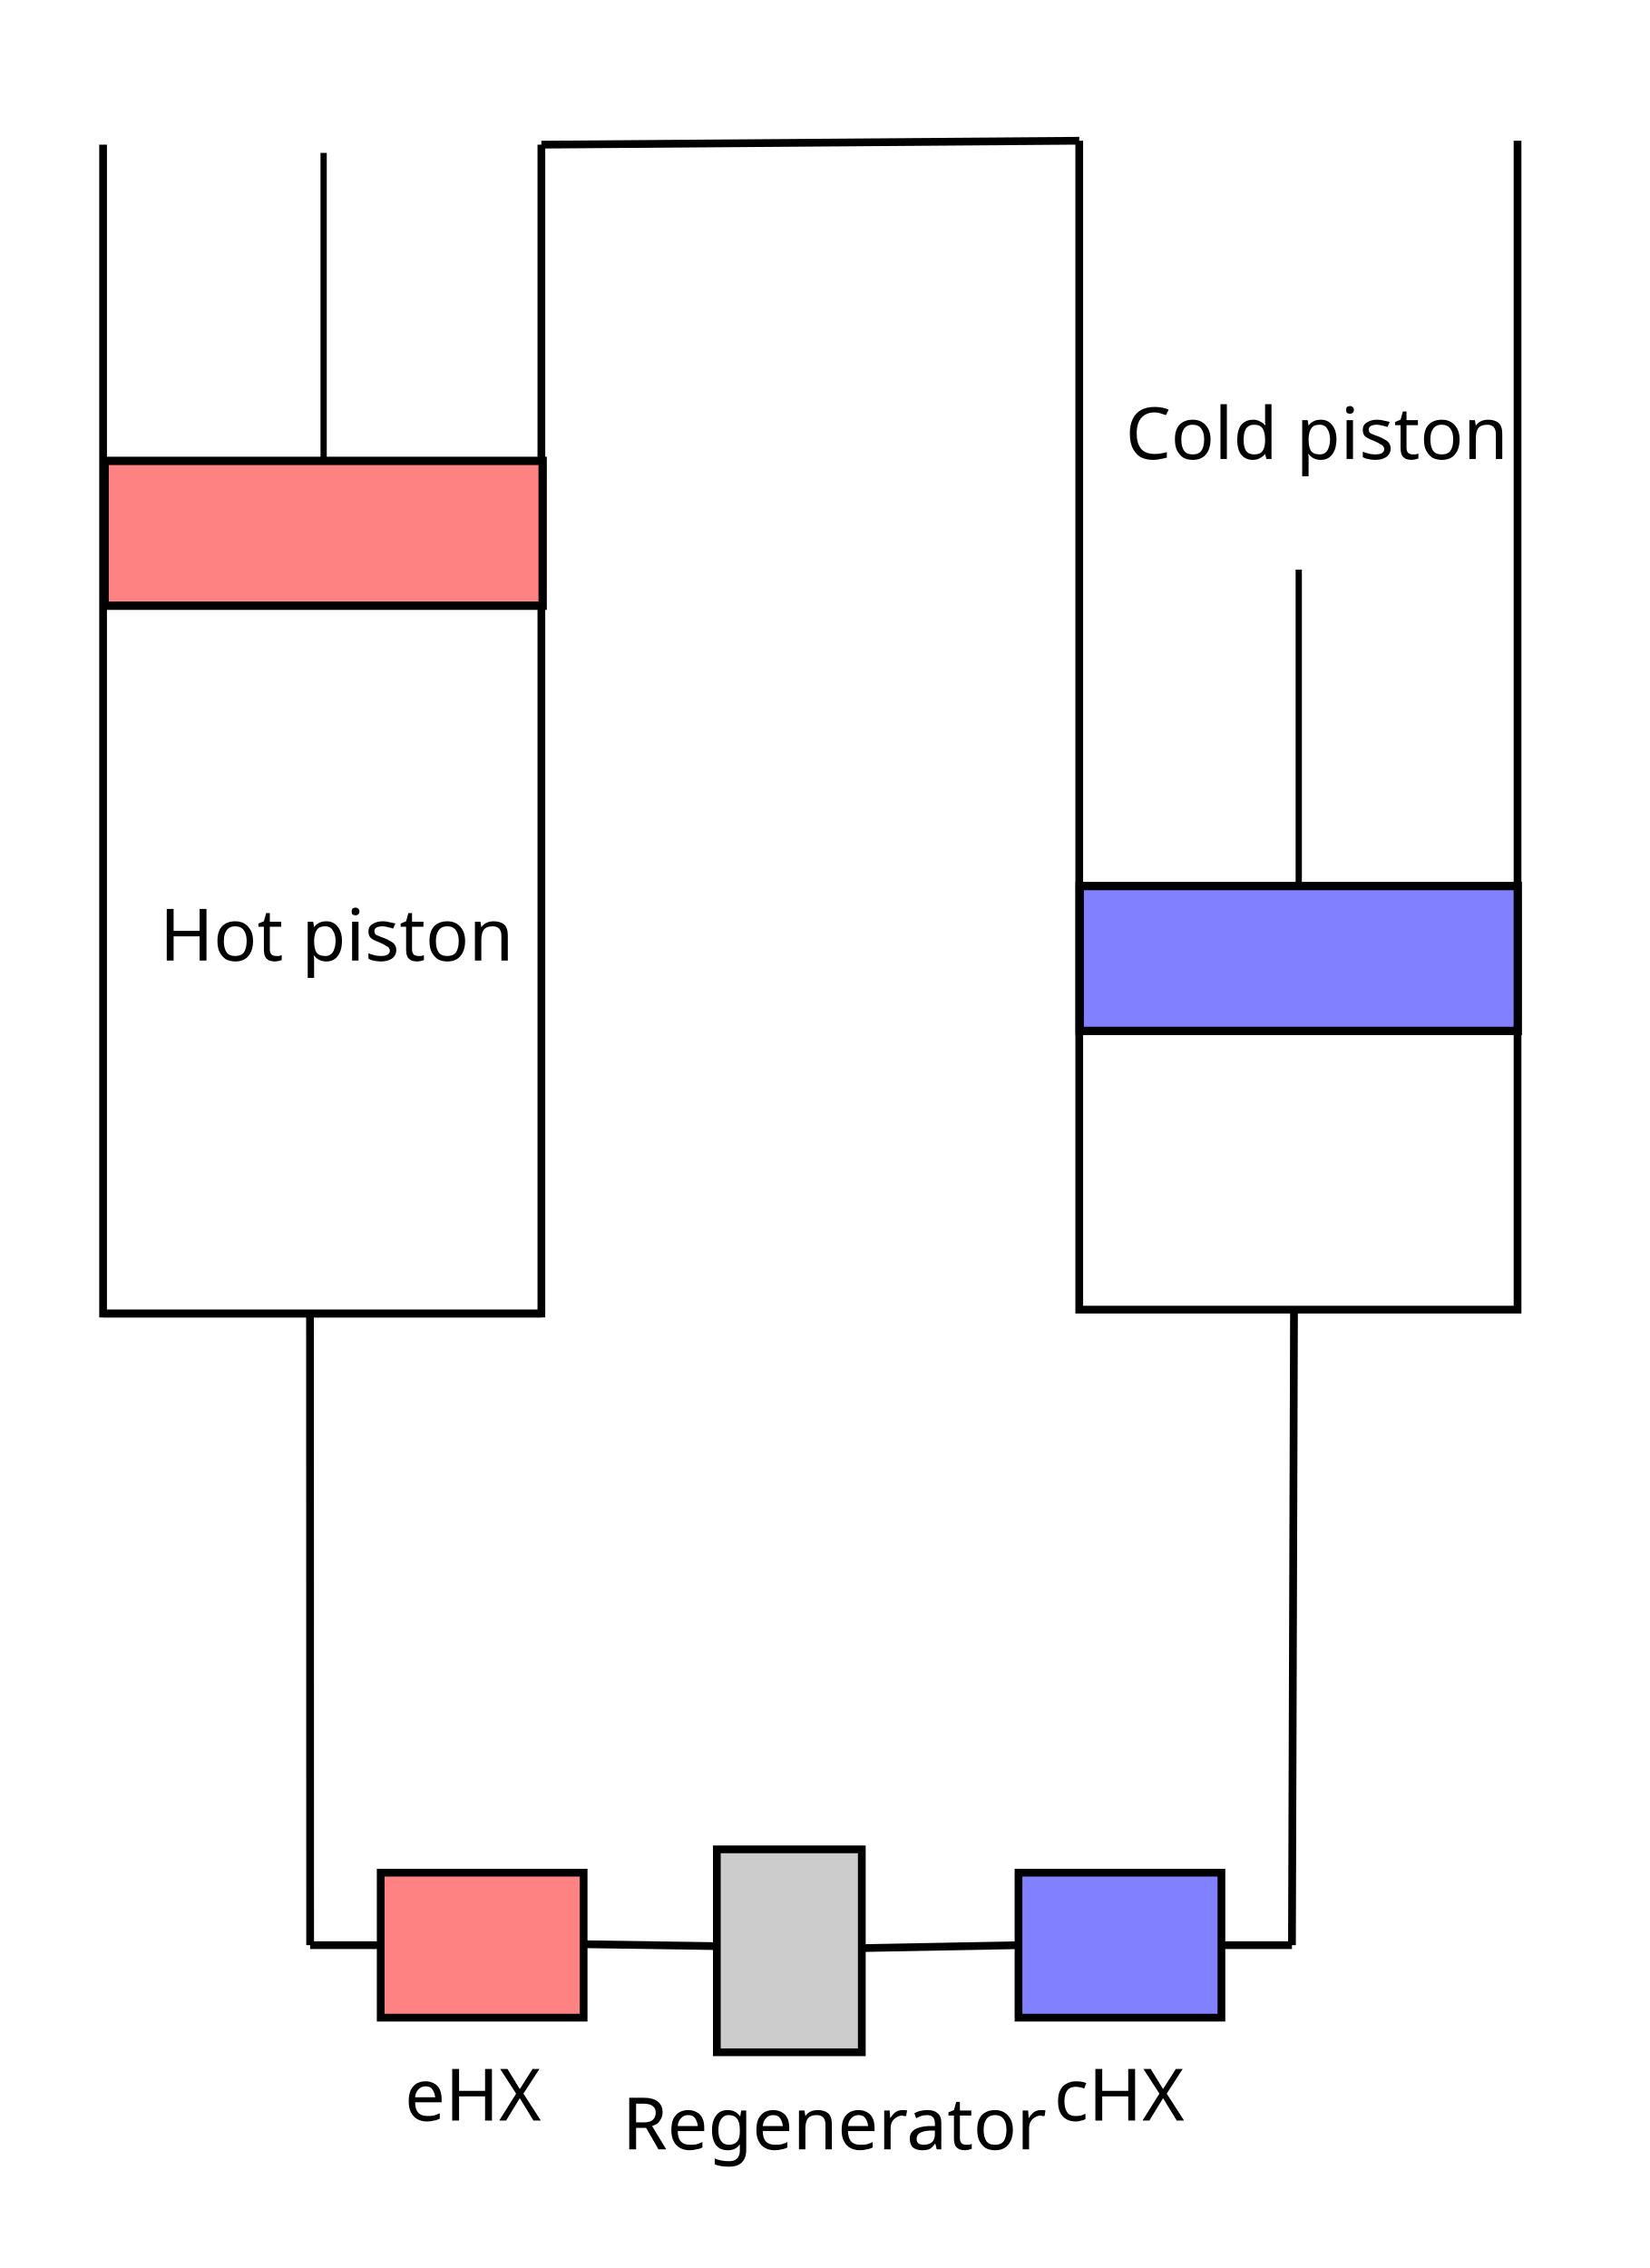
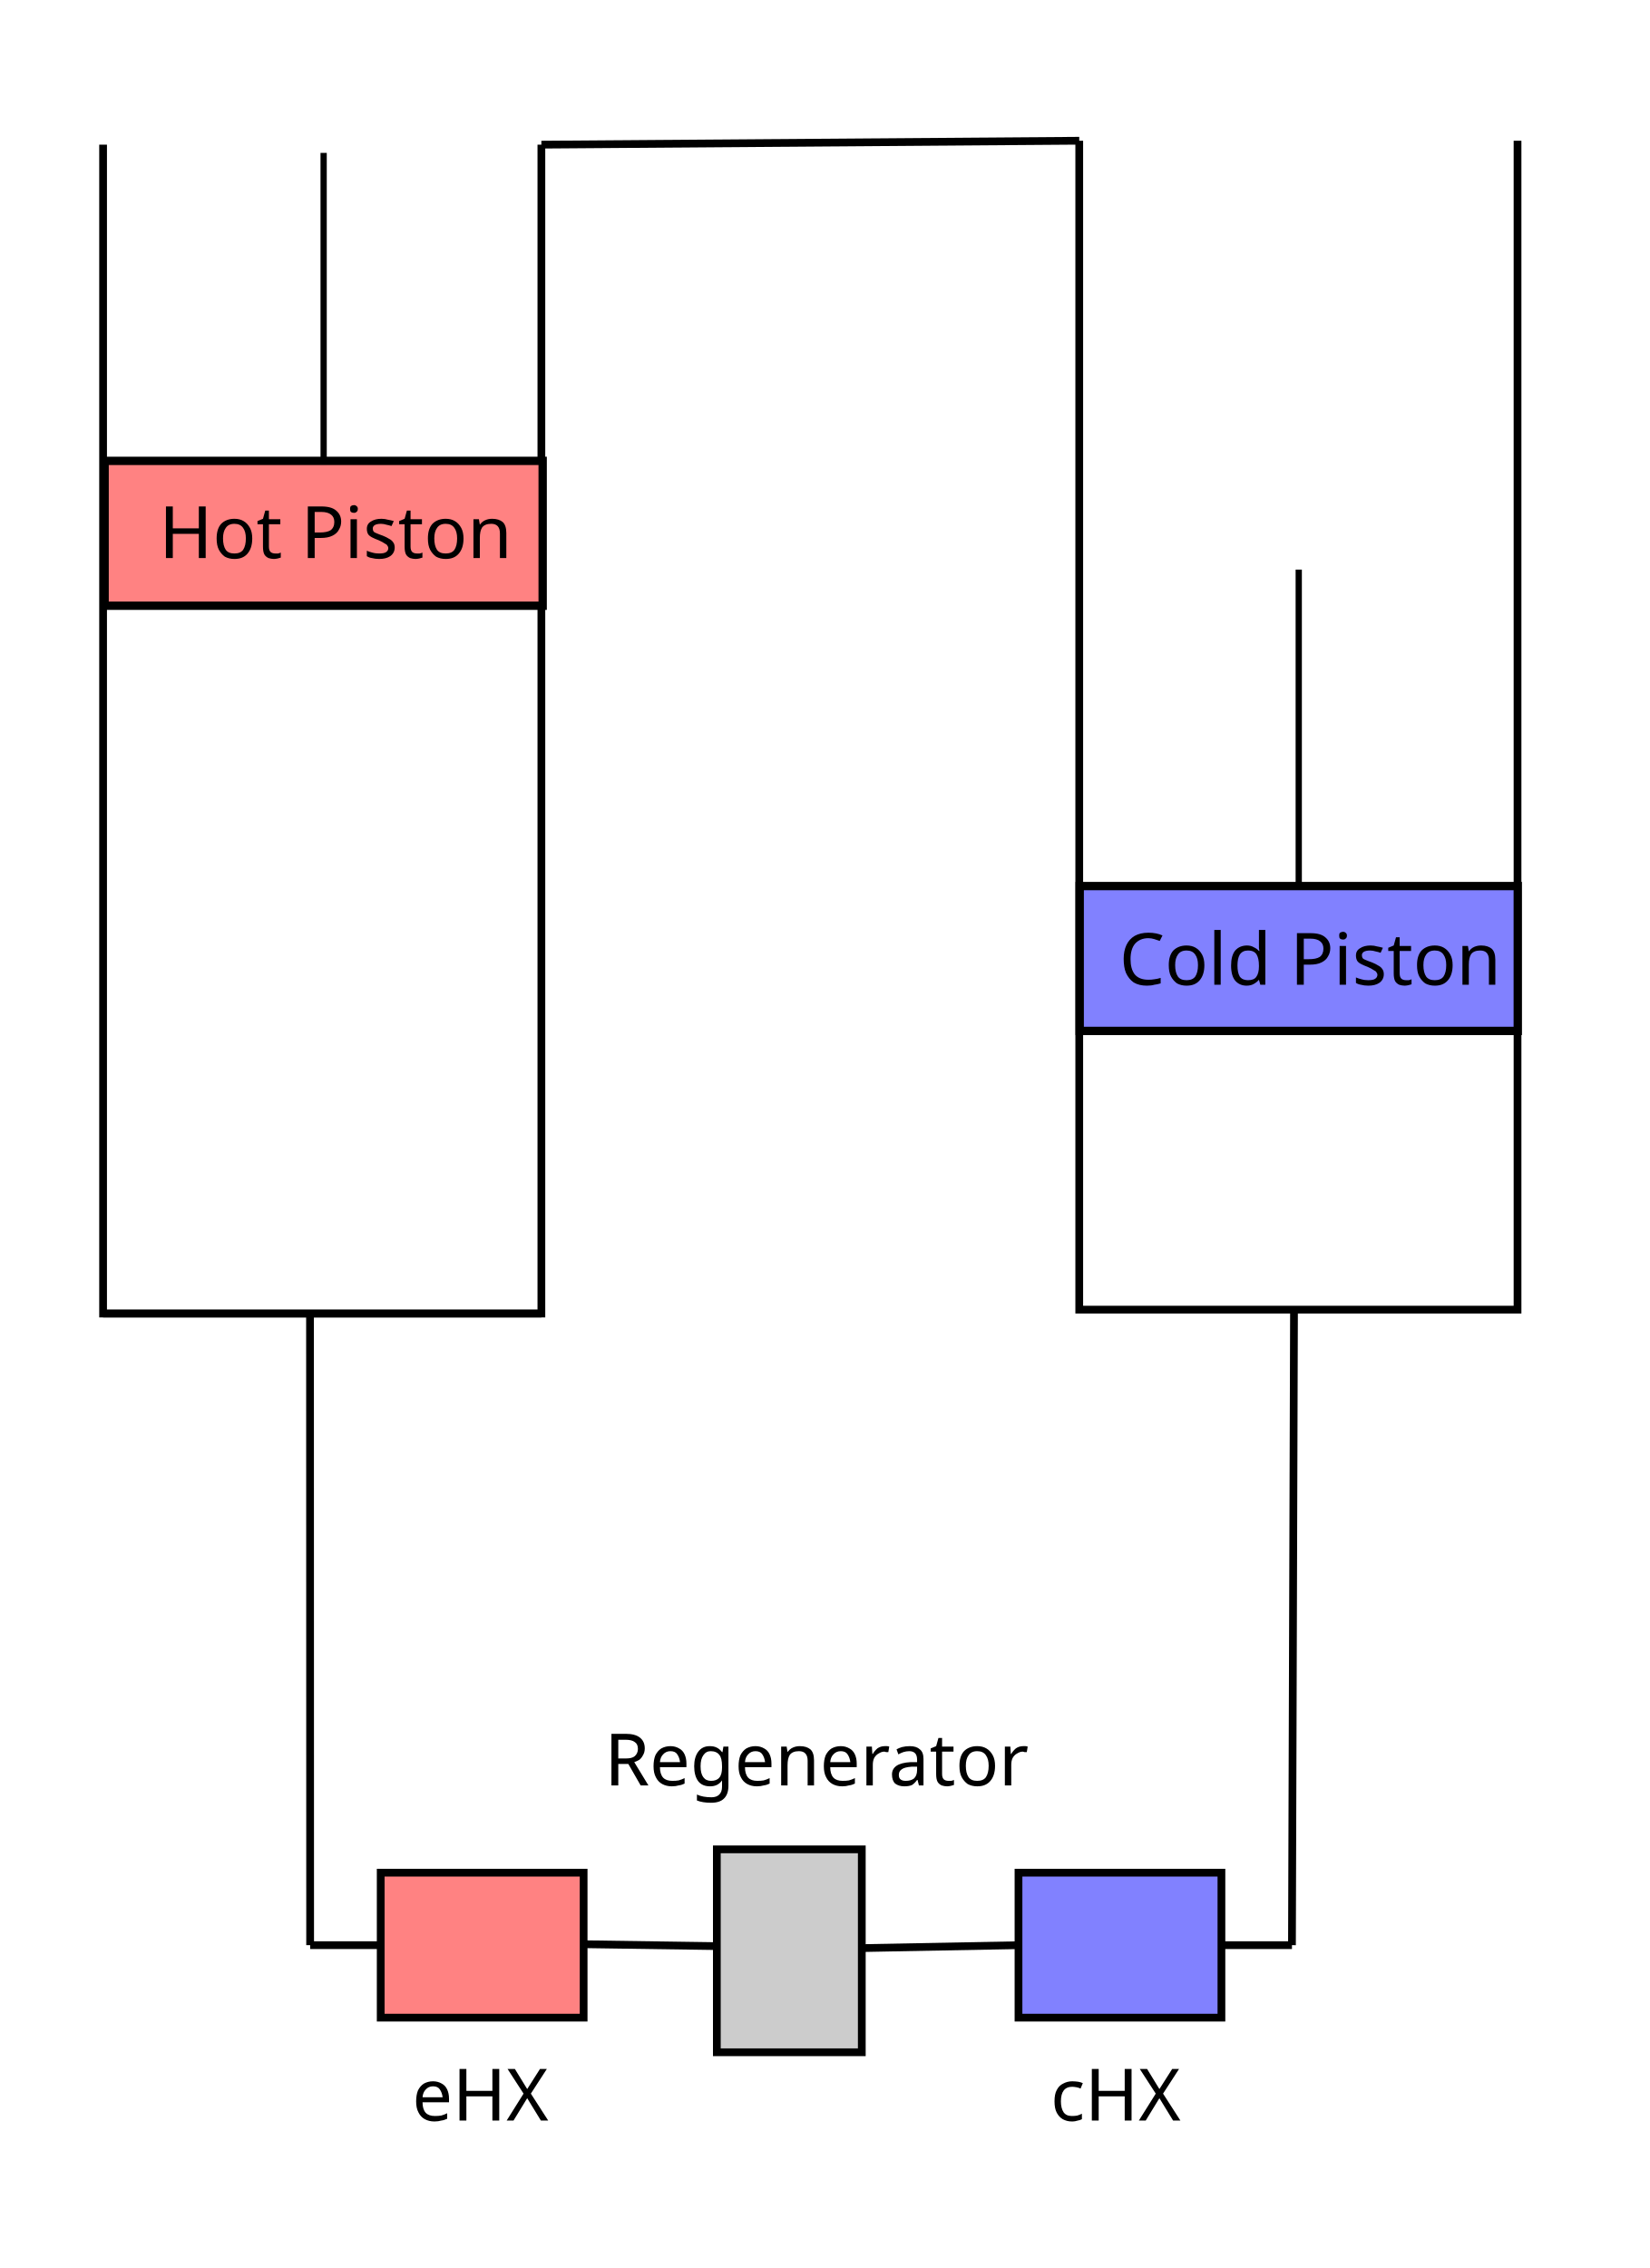
<svg xmlns="http://www.w3.org/2000/svg" width="160pt" height="220pt" viewBox="0 0 56.444 77.611" version="1.1" id="svg8">
  <defs id="defs2" />
  <g id="layer1" transform="translate(0,-219.3889)">
    <path style="fill:none;stroke:#000000;stroke-width:0.265px;stroke-linecap:butt;stroke-linejoin:miter;stroke-opacity:1" d="m 18.528,224.339 c 18.275,-0.134 18.408,-0.134 18.408,-0.134" id="path2312" />
    <path style="fill:none;stroke:#000000;stroke-width:0.265px;stroke-linecap:butt;stroke-linejoin:miter;stroke-opacity:1" d="m 3.528,224.339 c 0,40 0,40 0,40 H 18.528 c 0,-40 0,-40 0,-40" id="path2322" />
    <path style="fill:none;stroke:#000000;stroke-width:0.265px;stroke-linecap:butt;stroke-linejoin:miter;stroke-opacity:1" d="m 36.936,224.205 c 0,40 0,40 0,40 15,0 15,0 15,0 0,-40 0,-40 0,-40" id="path2324" />
    <path style="fill:none;stroke:#000000;stroke-width:0.265px;stroke-linecap:butt;stroke-linejoin:miter;stroke-opacity:1" d="M 3.528,264.339 H 18.528 v 0" id="path2326" />
    <path style="fill:none;stroke:#000000;stroke-width:0.214px;stroke-linecap:butt;stroke-linejoin:miter;stroke-opacity:1" d="m 11.076,235.346 c 0,-10.725 0,-10.725 0,-10.725" id="path2381" />
-     <g id="g8385" transform="translate(0,-6.536309)">
-       <rect y="256.224" x="38.01" height="4.979" width="12.875" id="rect2360-5" style="fill:#000000;fill-opacity:0;fill-rule:nonzero;stroke:#000000;stroke-width:0.086;stroke-opacity:1" />
-       <path id="path2381-4" d="m 44.448,256.141 c 0,-10.725 0,-10.725 0,-10.725" style="fill:none;stroke:#000000;stroke-width:0.214px;stroke-linecap:butt;stroke-linejoin:miter;stroke-opacity:1" />
-       <rect y="256.246" x="36.952" height="4.957" width="14.992" id="rect2385-9" style="fill:#8181ff;fill-opacity:1;fill-rule:nonzero;stroke:#000000;stroke-width:0.285;stroke-opacity:1" />
-     </g>
+     <rect style="fill:#8181ff;fill-opacity:1;fill-rule:nonzero;stroke:#000000;stroke-width:0.285;stroke-opacity:1" id="rect2385-9" width="14.992" height="4.957" x="36.952" y="249.71" />
+     <path style="fill:none;stroke:#000000;stroke-width:0.214px;stroke-linecap:butt;stroke-linejoin:miter;stroke-opacity:1" d="m 44.448,249.605 c 0,-10.725 0,-10.725 0,-10.725" id="path2381-4" />
    <rect style="opacity:1;fill:#ff8181;fill-opacity:0.991;fill-rule:nonzero;stroke:#000000;stroke-width:0.265;stroke-opacity:1" id="rect2585" width="6.945" height="4.961" x="13.029" y="283.472" />
    <rect style="opacity:1;fill:#8181ff;fill-opacity:1;fill-rule:nonzero;stroke:#000000;stroke-width:0.265;stroke-opacity:1" id="rect2585-2" width="6.945" height="4.961" x="34.857" y="283.472" />
    <rect style="opacity:1;fill:#cccccc;fill-opacity:1;fill-rule:nonzero;stroke:#000000;stroke-width:0.265;stroke-opacity:1" id="rect2585-7" width="6.945" height="4.961" x="282.673" y="-29.494" transform="rotate(90)" />
    <path style="fill:none;stroke:#000000;stroke-width:0.265px;stroke-linecap:butt;stroke-linejoin:miter;stroke-opacity:1" d="m 19.908,285.919 c 4.564,0.066 4.597,0.066 4.597,0.066" id="path2648" />
    <path style="fill:none;stroke:#000000;stroke-width:0.265px;stroke-linecap:butt;stroke-linejoin:miter;stroke-opacity:1" d="m 29.565,286.052 c 5.292,-0.099 5.292,-0.099 5.292,-0.099" id="path2654" />
    <path style="fill:none;stroke:#000000;stroke-width:0.265;stroke-linecap:butt;stroke-linejoin:miter;stroke-opacity:1;stroke-miterlimit:4;stroke-dasharray:none" d="m 10.615,285.952 c 2.381,0 2.381,0 2.381,0" id="path2656" />
    <path style="fill:none;stroke:#000000;stroke-width:0.265;stroke-linecap:butt;stroke-linejoin:miter;stroke-opacity:1;stroke-miterlimit:4;stroke-dasharray:none" d="m 41.736,285.952 c 2.48,0 2.48,0 2.48,0" id="path2656-2" />
    <path style="fill:none;stroke:#000000;stroke-width:0.265;stroke-linecap:butt;stroke-linejoin:miter;stroke-opacity:1;stroke-miterlimit:4;stroke-dasharray:none" d="m 10.61,264.429 c 0.004,21.523 0.004,21.523 0.004,21.523" id="path2697" />
    <path style="fill:none;stroke:#000000;stroke-width:0.265px;stroke-linecap:butt;stroke-linejoin:miter;stroke-opacity:1" d="m 44.286,264.162 c -0.07,21.791 -0.07,21.791 -0.07,21.791" id="path2699" />
    <flowRoot xml:space="preserve" id="flowRoot2703" style="font-style:normal;font-weight:normal;font-size:40px;line-height:1.25;font-family:sans-serif;letter-spacing:0px;word-spacing:0px;fill:#000000;fill-opacity:1;stroke:none;stroke-width:1" transform="matrix(0.9999896,0,0,1,-68.09971,187.0978)">
      <flowRegion style="stroke-width:1" id="flowRegion2705">
        <rect style="stroke-width:1" id="rect2707" width="104.5" height="76" x="258.5" y="225.52" />
      </flowRegion>
      <flowPara style="stroke-width:1" id="flowPara2709" />
    </flowRoot>
-     <text xml:space="preserve" style="font-style:normal;font-variant:normal;font-weight:normal;font-stretch:normal;font-size:2.469px;line-height:1.25;font-family:'SBL BibLit';-inkscape-font-specification:'SBL BibLit, Normal';font-variant-ligatures:normal;font-variant-caps:normal;font-variant-numeric:normal;font-feature-settings:normal;text-align:start;letter-spacing:0px;word-spacing:0px;writing-mode:lr-tb;text-anchor:start;fill:#000000;fill-opacity:1;stroke:none;stroke-width:0.265" x="5.474" y="252.259" id="text2713" transform="scale(0.9999948,1.000005)">
-       <tspan x="5.474" y="252.259" style="font-style:normal;font-variant:normal;font-weight:normal;font-stretch:normal;font-size:2.469px;font-family:'SBL BibLit';-inkscape-font-specification:'SBL BibLit, Normal';font-variant-ligatures:normal;font-variant-caps:normal;font-variant-numeric:normal;font-feature-settings:normal;text-align:start;writing-mode:lr-tb;text-anchor:start;stroke-width:0.265" id="tspan2719">Hot piston</tspan>
+     <text xml:space="preserve" style="font-style:normal;font-variant:normal;font-weight:normal;font-stretch:normal;font-size:2.469px;line-height:1.25;font-family:'SBL BibLit';-inkscape-font-specification:'SBL BibLit, Normal';font-variant-ligatures:normal;font-variant-caps:normal;font-variant-numeric:normal;font-feature-settings:normal;text-align:start;letter-spacing:0px;word-spacing:0px;writing-mode:lr-tb;text-anchor:start;fill:#000000;fill-opacity:1;stroke:none;stroke-width:0.265" x="38.302" y="253.084" id="text2713-7" transform="scale(0.9999948,1.000005)">
+       <tspan x="38.302" y="253.084" style="font-style:normal;font-variant:normal;font-weight:normal;font-stretch:normal;font-size:2.469px;font-family:'SBL BibLit';-inkscape-font-specification:'SBL BibLit, Normal';font-variant-ligatures:normal;font-variant-caps:normal;font-variant-numeric:normal;font-feature-settings:normal;text-align:start;writing-mode:lr-tb;text-anchor:start;stroke-width:0.265" id="tspan2719-7">Cold Piston</tspan>
    </text>
-     <text xml:space="preserve" style="font-style:normal;font-weight:normal;font-size:2.469px;line-height:1.25;font-family:'SBL BibLit';letter-spacing:0px;word-spacing:0px;fill:#000000;fill-opacity:1;stroke:none;stroke-width:0.265;-inkscape-font-specification:'SBL BibLit, Normal';font-stretch:normal;font-variant:normal;text-anchor:start;text-align:start;writing-mode:lr;font-variant-ligatures:normal;font-variant-caps:normal;font-variant-numeric:normal;font-feature-settings:normal;" x="38.513" y="235.096" id="text2713-7" transform="scale(0.9999948,1.000005)">
-       <tspan x="38.513" y="235.096" style="font-style:normal;font-variant:normal;font-weight:normal;font-stretch:normal;font-size:2.469px;font-family:'SBL BibLit';-inkscape-font-specification:'SBL BibLit, Normal';font-variant-ligatures:normal;font-variant-caps:normal;font-variant-numeric:normal;font-feature-settings:normal;text-align:start;writing-mode:lr;text-anchor:start;stroke-width:0.265;" id="tspan2719-7">Cold piston</tspan>
+     <text xml:space="preserve" style="font-style:normal;font-variant:normal;font-weight:normal;font-stretch:normal;font-size:2.469px;line-height:1.25;font-family:'SBL BibLit';-inkscape-font-specification:'SBL BibLit, Normal';font-variant-ligatures:normal;font-variant-caps:normal;font-variant-numeric:normal;font-feature-settings:normal;text-align:start;letter-spacing:0px;word-spacing:0px;writing-mode:lr-tb;text-anchor:start;fill:#000000;fill-opacity:1;stroke:none;stroke-width:0.265" x="20.693" y="280.488" id="text2713-7-6" transform="scale(0.9999948,1.000005)">
+       <tspan x="20.693" y="280.488" style="font-style:normal;font-variant:normal;font-weight:normal;font-stretch:normal;font-size:2.469px;font-family:'SBL BibLit';-inkscape-font-specification:'SBL BibLit, Normal';font-variant-ligatures:normal;font-variant-caps:normal;font-variant-numeric:normal;font-feature-settings:normal;text-align:start;writing-mode:lr-tb;text-anchor:start;stroke-width:0.265" id="tspan2719-7-0">Regenerator</tspan>
    </text>
-     <text xml:space="preserve" style="font-style:normal;font-weight:normal;font-size:2.469px;line-height:1.25;font-family:'SBL BibLit';letter-spacing:0px;word-spacing:0px;fill:#000000;fill-opacity:1;stroke:none;stroke-width:0.265;-inkscape-font-specification:'SBL BibLit, Normal';font-stretch:normal;font-variant:normal;text-anchor:start;text-align:start;writing-mode:lr;font-variant-ligatures:normal;font-variant-caps:normal;font-variant-numeric:normal;font-feature-settings:normal;" x="21.302" y="292.938" id="text2713-7-6" transform="scale(0.9999948,1.000005)">
-       <tspan x="21.302" y="292.938" style="font-style:normal;font-variant:normal;font-weight:normal;font-stretch:normal;font-size:2.469px;font-family:'SBL BibLit';-inkscape-font-specification:'SBL BibLit, Normal';font-variant-ligatures:normal;font-variant-caps:normal;font-variant-numeric:normal;font-feature-settings:normal;text-align:start;writing-mode:lr;text-anchor:start;stroke-width:0.265;" id="tspan2719-7-0">Regenerator</tspan>
+     <text xml:space="preserve" style="font-style:normal;font-variant:normal;font-weight:normal;font-stretch:normal;font-size:2.469px;line-height:1.25;font-family:'SBL BibLit';-inkscape-font-specification:'SBL BibLit, Normal';font-variant-ligatures:normal;font-variant-caps:normal;font-variant-numeric:normal;font-feature-settings:normal;text-align:start;letter-spacing:0px;word-spacing:0px;writing-mode:lr-tb;text-anchor:start;fill:#000000;fill-opacity:1;stroke:none;stroke-width:0.265" x="35.949" y="291.954" id="text2713-7-2" transform="scale(0.9999948,1.000005)">
+       <tspan x="35.949" y="291.954" style="font-style:normal;font-variant:normal;font-weight:normal;font-stretch:normal;font-size:2.469px;font-family:'SBL BibLit';-inkscape-font-specification:'SBL BibLit, Normal';font-variant-ligatures:normal;font-variant-caps:normal;font-variant-numeric:normal;font-feature-settings:normal;text-align:start;writing-mode:lr-tb;text-anchor:start;stroke-width:0.265" id="tspan2719-7-2">cHX</tspan>
    </text>
-     <text xml:space="preserve" style="font-style:normal;font-weight:normal;font-size:2.469px;line-height:1.25;font-family:'SBL BibLit';letter-spacing:0px;word-spacing:0px;fill:#000000;fill-opacity:1;stroke:none;stroke-width:0.265;-inkscape-font-specification:'SBL BibLit, Normal';font-stretch:normal;font-variant:normal;text-anchor:start;text-align:start;writing-mode:lr;font-variant-ligatures:normal;font-variant-caps:normal;font-variant-numeric:normal;font-feature-settings:normal;" x="36.072" y="291.954" id="text2713-7-2" transform="scale(0.9999948,1.000005)">
-       <tspan x="36.072" y="291.954" style="font-style:normal;font-variant:normal;font-weight:normal;font-stretch:normal;font-size:2.469px;font-family:'SBL BibLit';-inkscape-font-specification:'SBL BibLit, Normal';font-variant-ligatures:normal;font-variant-caps:normal;font-variant-numeric:normal;font-feature-settings:normal;text-align:start;writing-mode:lr;text-anchor:start;stroke-width:0.265;" id="tspan2719-7-2">cHX</tspan>
-     </text>
-     <text xml:space="preserve" style="font-style:normal;font-weight:normal;font-size:2.469px;line-height:1.25;font-family:'SBL BibLit';letter-spacing:0px;word-spacing:0px;fill:#000000;fill-opacity:1;stroke:none;stroke-width:0.265;-inkscape-font-specification:'SBL BibLit, Normal';font-stretch:normal;font-variant:normal;text-anchor:start;text-align:start;writing-mode:lr;font-variant-ligatures:normal;font-variant-caps:normal;font-variant-numeric:normal;font-feature-settings:normal;" x="13.847" y="291.954" id="text2713-7-8" transform="scale(0.9999948,1.000005)">
-       <tspan x="13.847" y="291.954" style="font-style:normal;font-variant:normal;font-weight:normal;font-stretch:normal;font-size:2.469px;font-family:'SBL BibLit';-inkscape-font-specification:'SBL BibLit, Normal';font-variant-ligatures:normal;font-variant-caps:normal;font-variant-numeric:normal;font-feature-settings:normal;text-align:start;writing-mode:lr;text-anchor:start;stroke-width:0.265;" id="tspan2719-7-02">eHX</tspan>
+     <text xml:space="preserve" style="font-style:normal;font-variant:normal;font-weight:normal;font-stretch:normal;font-size:2.469px;line-height:1.25;font-family:'SBL BibLit';-inkscape-font-specification:'SBL BibLit, Normal';font-variant-ligatures:normal;font-variant-caps:normal;font-variant-numeric:normal;font-feature-settings:normal;text-align:start;letter-spacing:0px;word-spacing:0px;writing-mode:lr-tb;text-anchor:start;fill:#000000;fill-opacity:1;stroke:none;stroke-width:0.265" x="14.102" y="291.954" id="text2713-7-8" transform="scale(0.9999948,1.000005)">
+       <tspan x="14.102" y="291.954" style="font-style:normal;font-variant:normal;font-weight:normal;font-stretch:normal;font-size:2.469px;font-family:'SBL BibLit';-inkscape-font-specification:'SBL BibLit, Normal';font-variant-ligatures:normal;font-variant-caps:normal;font-variant-numeric:normal;font-feature-settings:normal;text-align:start;writing-mode:lr-tb;text-anchor:start;stroke-width:0.265" id="tspan2719-7-02">eHX</tspan>
    </text>
    <rect style="fill:#ff8181;fill-opacity:0.991;fill-rule:nonzero;stroke:#000000;stroke-width:0.285;stroke-opacity:1" id="rect2385-9-1" width="14.992" height="4.957" x="3.58" y="235.16" />
+     <text xml:space="preserve" style="font-style:normal;font-variant:normal;font-weight:normal;font-stretch:normal;font-size:2.469px;line-height:1.25;font-family:'SBL BibLit';-inkscape-font-specification:'SBL BibLit, Normal';font-variant-ligatures:normal;font-variant-caps:normal;font-variant-numeric:normal;font-feature-settings:normal;text-align:start;letter-spacing:0px;word-spacing:0px;writing-mode:lr-tb;text-anchor:start;fill:#000000;fill-opacity:1;stroke:none;stroke-width:0.265" x="5.446" y="238.485" id="text2713" transform="scale(0.9999948,1.000005)">
+       <tspan x="5.446" y="238.485" style="font-style:normal;font-variant:normal;font-weight:normal;font-stretch:normal;font-size:2.469px;font-family:'SBL BibLit';-inkscape-font-specification:'SBL BibLit, Normal';font-variant-ligatures:normal;font-variant-caps:normal;font-variant-numeric:normal;font-feature-settings:normal;text-align:start;writing-mode:lr-tb;text-anchor:start;stroke-width:0.265" id="tspan2719">Hot Piston</tspan>
+     </text>
  </g>
</svg>
